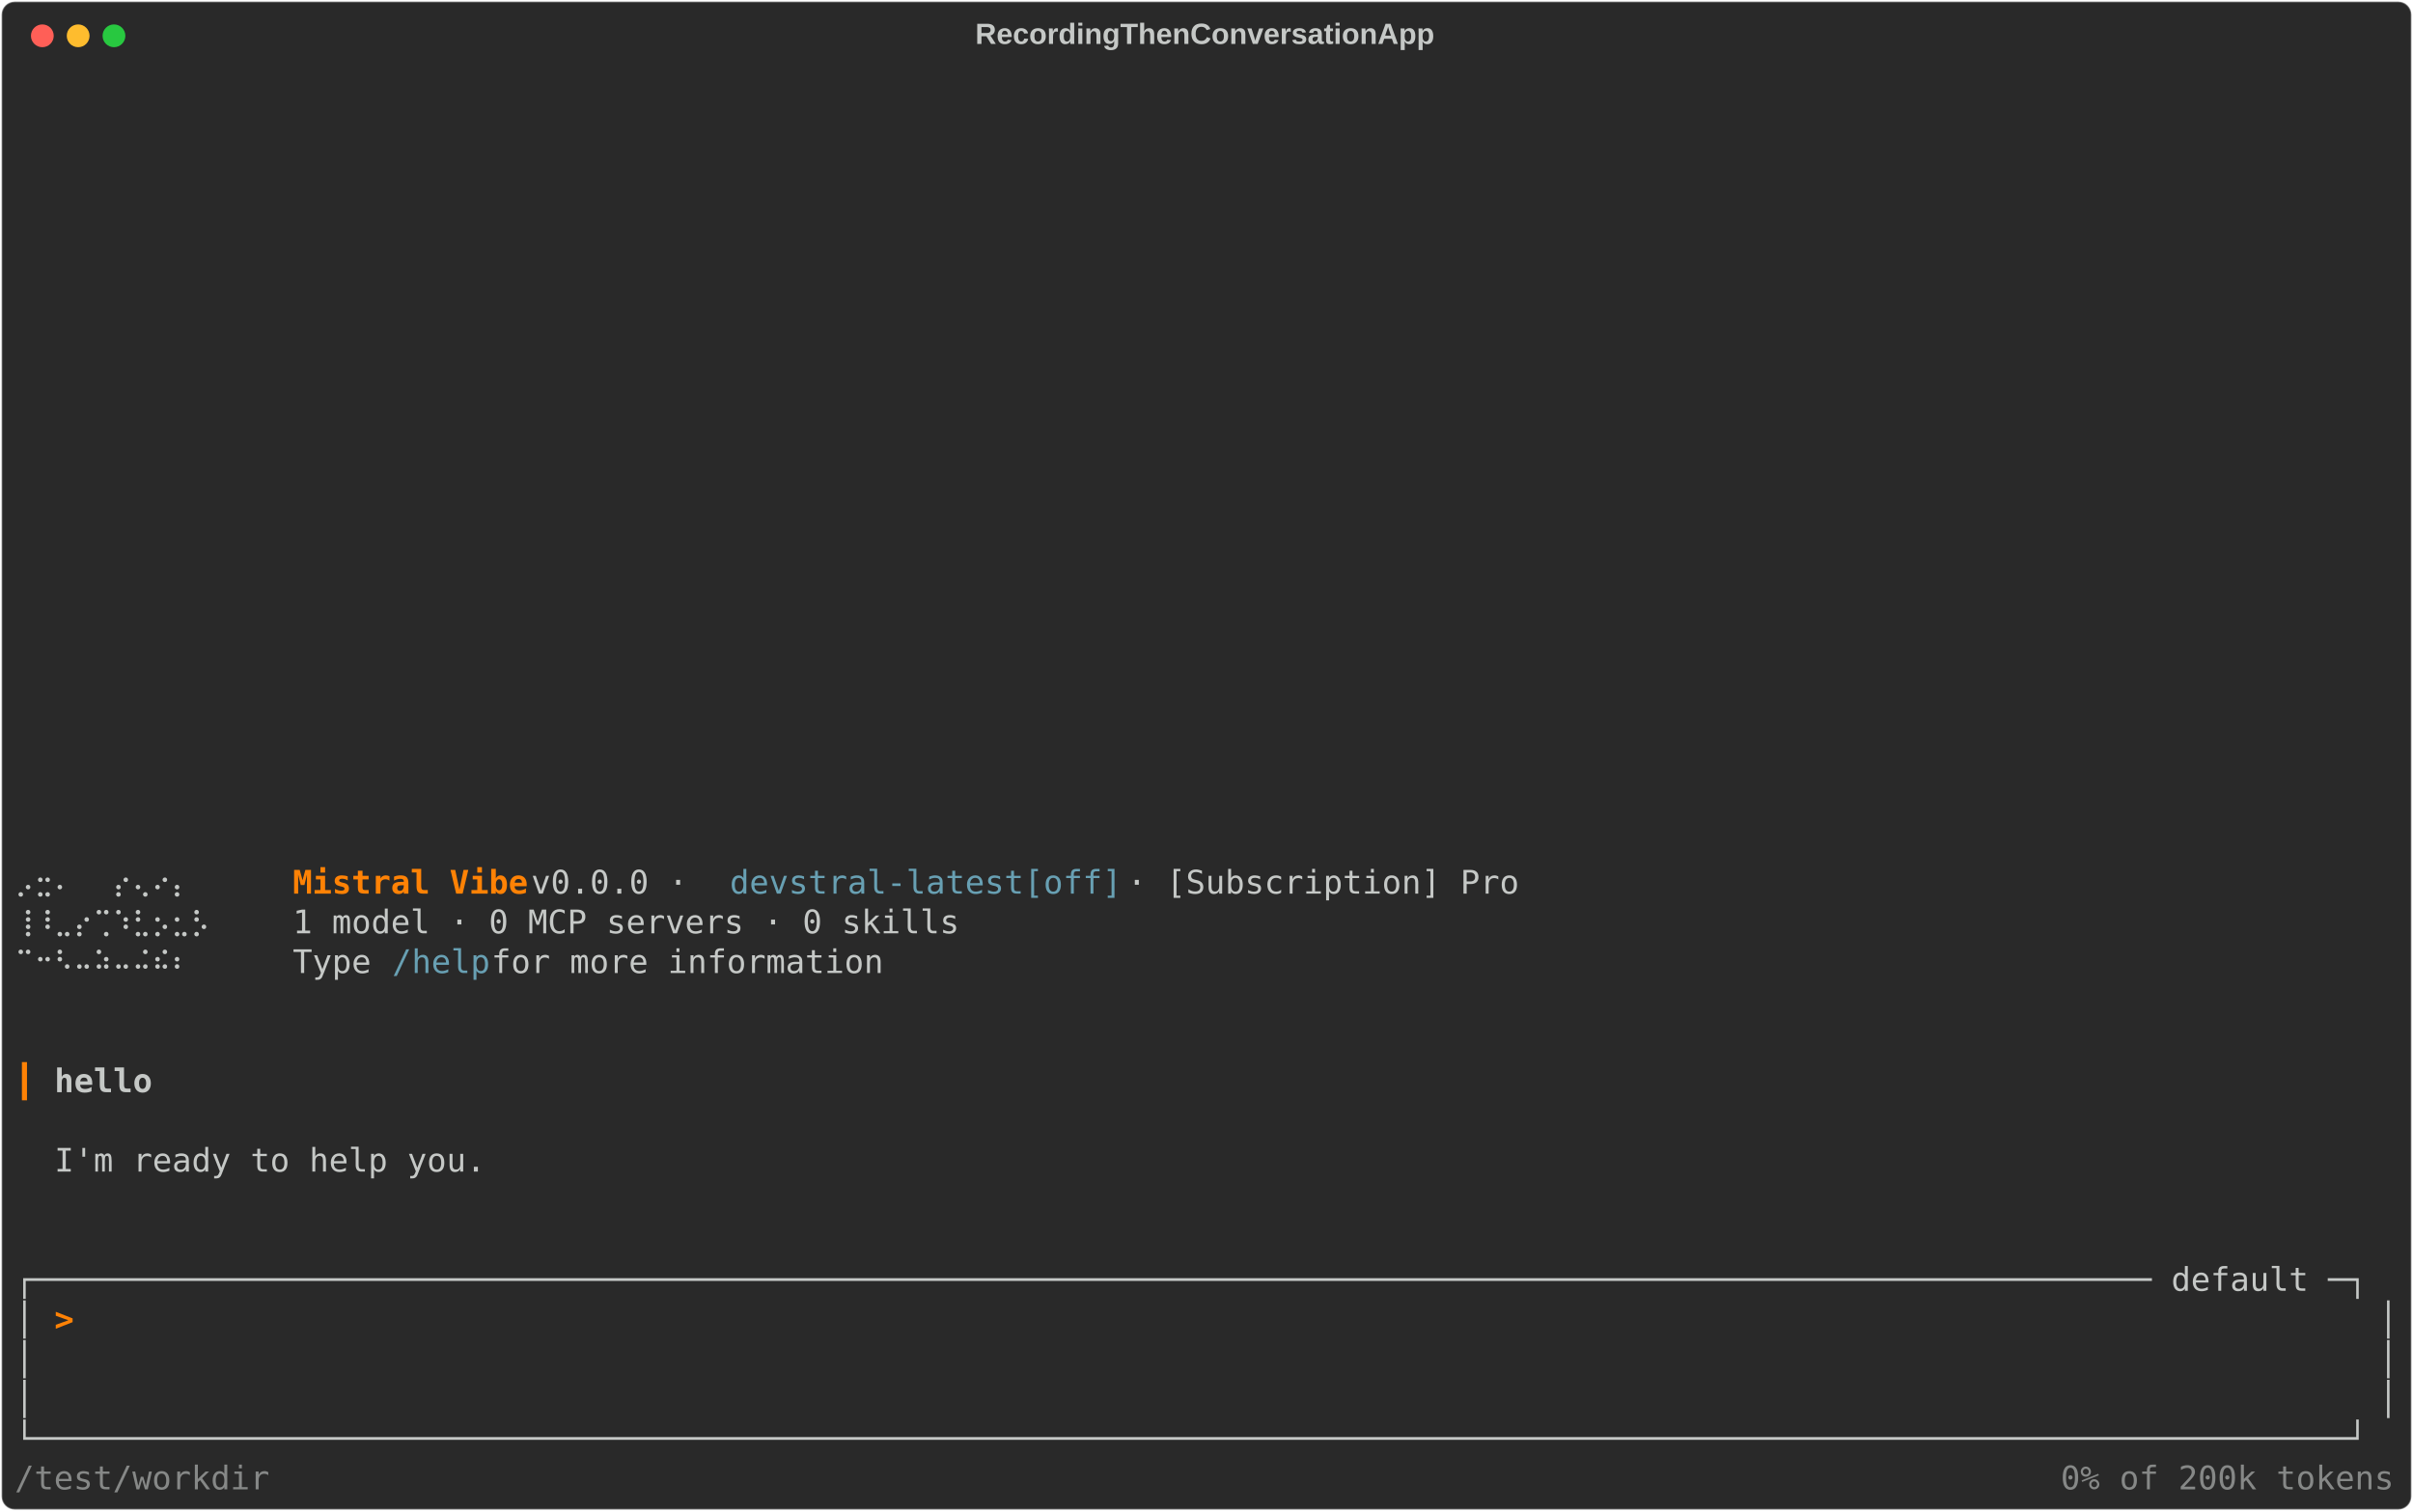
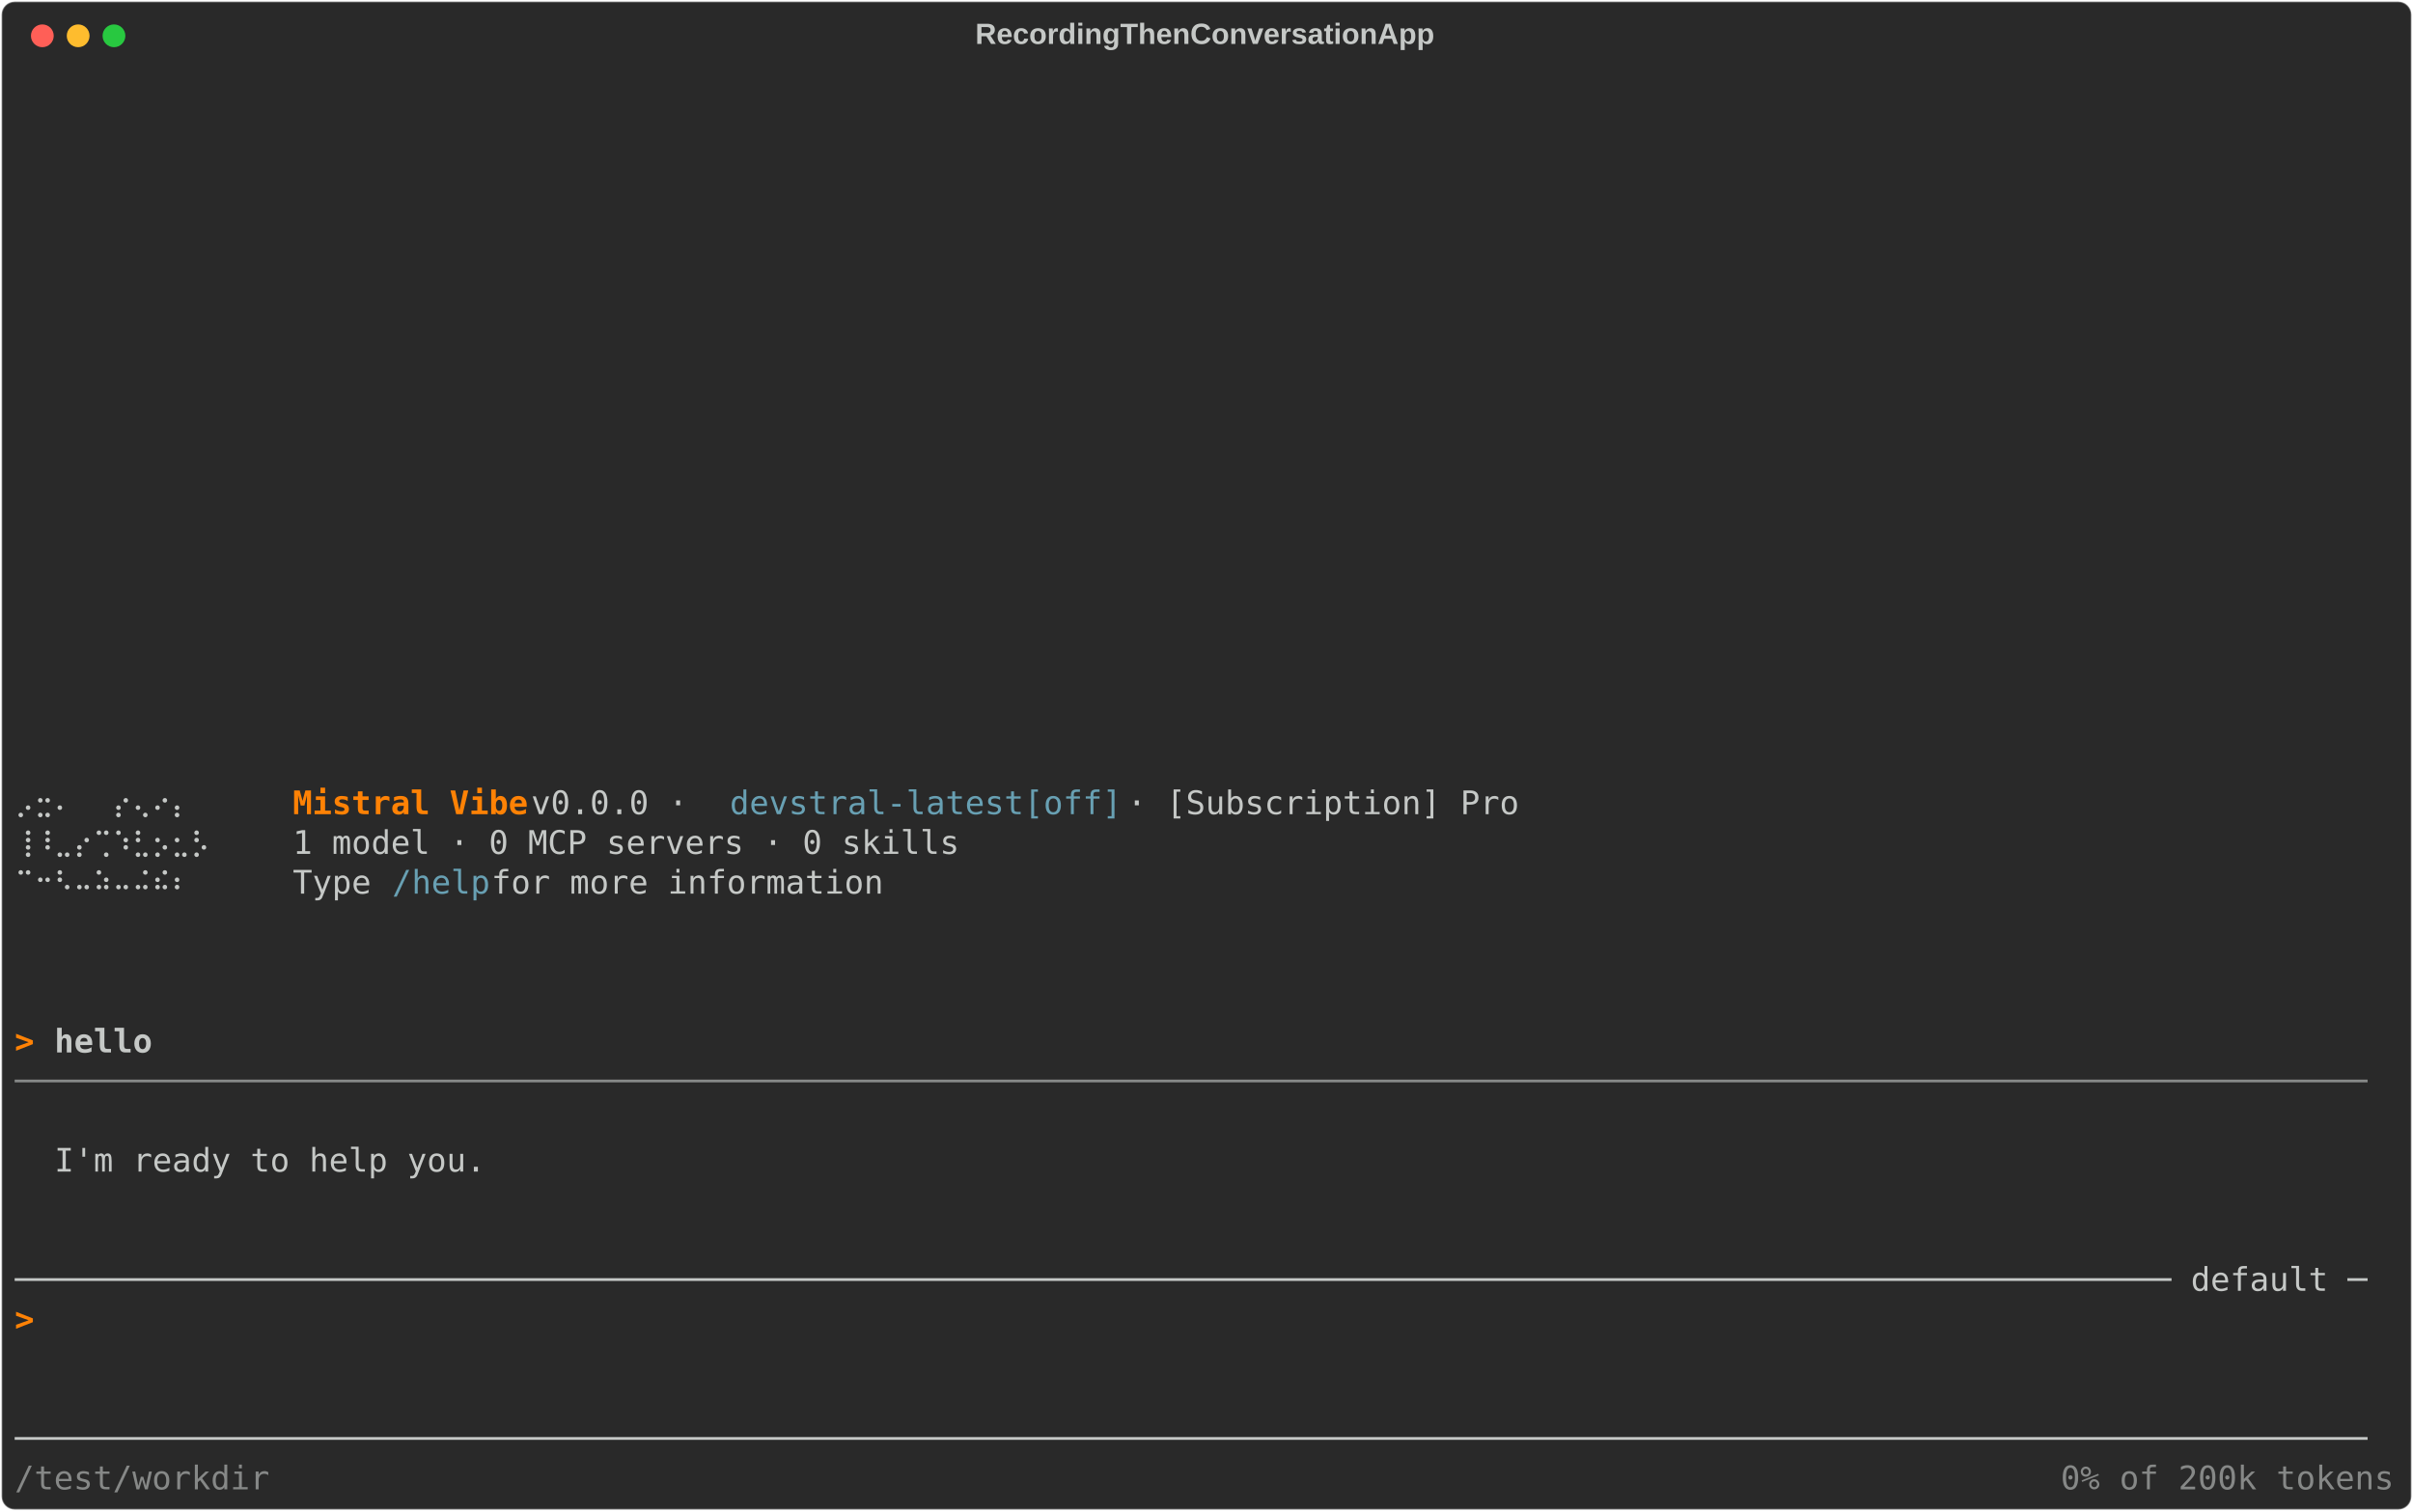
<svg xmlns="http://www.w3.org/2000/svg" class="rich-terminal" viewBox="0 0 1482 928.4">
  <style>

    @font-face {
        font-family: "Fira Code";
        src: local("FiraCode-Regular"),
                url("https://cdnjs.cloudflare.com/ajax/libs/firacode/6.2.0/woff2/FiraCode-Regular.woff2") format("woff2"),
                url("https://cdnjs.cloudflare.com/ajax/libs/firacode/6.2.0/woff/FiraCode-Regular.woff") format("woff");
        font-style: normal;
        font-weight: 400;
    }
    @font-face {
        font-family: "Fira Code";
        src: local("FiraCode-Bold"),
                url("https://cdnjs.cloudflare.com/ajax/libs/firacode/6.2.0/woff2/FiraCode-Bold.woff2") format("woff2"),
                url("https://cdnjs.cloudflare.com/ajax/libs/firacode/6.2.0/woff/FiraCode-Bold.woff") format("woff");
        font-style: bold;
        font-weight: 700;
    }

    .terminal-matrix {
        font-family: Fira Code, monospace;
        font-size: 20px;
        line-height: 24.4px;
        font-variant-east-asian: full-width;
    }

    .terminal-title {
        font-size: 18px;
        font-weight: bold;
        font-family: arial;
    }

    .terminal-r1 { fill: #c5c8c6 }
.terminal-r2 { fill: #ff8205;font-weight: bold }
.terminal-r3 { fill: #68a0b3 }
- .terminal-r4 { fill: #ff8205 }
- .terminal-r5 { fill: #c5c8c6;font-weight: bold }
- .terminal-r6 { fill: #868887 }
+ .terminal-r4 { fill: #c5c8c6;font-weight: bold }
+ .terminal-r5 { fill: #868887 }
    </style>
  <defs>
    <clipPath id="terminal-clip-terminal">
      <rect x="0" y="0" width="1463.0" height="877.4" />
    </clipPath>
    <clipPath id="terminal-line-0">
      <rect x="0" y="1.5" width="1464" height="24.65" />
    </clipPath>
    <clipPath id="terminal-line-1">
      <rect x="0" y="25.9" width="1464" height="24.65" />
    </clipPath>
    <clipPath id="terminal-line-2">
      <rect x="0" y="50.3" width="1464" height="24.65" />
    </clipPath>
    <clipPath id="terminal-line-3">
      <rect x="0" y="74.7" width="1464" height="24.65" />
    </clipPath>
    <clipPath id="terminal-line-4">
      <rect x="0" y="99.1" width="1464" height="24.65" />
    </clipPath>
    <clipPath id="terminal-line-5">
      <rect x="0" y="123.5" width="1464" height="24.65" />
    </clipPath>
    <clipPath id="terminal-line-6">
      <rect x="0" y="147.9" width="1464" height="24.65" />
    </clipPath>
    <clipPath id="terminal-line-7">
      <rect x="0" y="172.3" width="1464" height="24.65" />
    </clipPath>
    <clipPath id="terminal-line-8">
      <rect x="0" y="196.7" width="1464" height="24.65" />
    </clipPath>
    <clipPath id="terminal-line-9">
      <rect x="0" y="221.1" width="1464" height="24.65" />
    </clipPath>
    <clipPath id="terminal-line-10">
      <rect x="0" y="245.5" width="1464" height="24.65" />
    </clipPath>
    <clipPath id="terminal-line-11">
      <rect x="0" y="269.9" width="1464" height="24.65" />
    </clipPath>
    <clipPath id="terminal-line-12">
      <rect x="0" y="294.3" width="1464" height="24.65" />
    </clipPath>
    <clipPath id="terminal-line-13">
      <rect x="0" y="318.7" width="1464" height="24.65" />
    </clipPath>
    <clipPath id="terminal-line-14">
      <rect x="0" y="343.1" width="1464" height="24.65" />
    </clipPath>
    <clipPath id="terminal-line-15">
      <rect x="0" y="367.5" width="1464" height="24.65" />
    </clipPath>
    <clipPath id="terminal-line-16">
      <rect x="0" y="391.9" width="1464" height="24.65" />
    </clipPath>
    <clipPath id="terminal-line-17">
      <rect x="0" y="416.3" width="1464" height="24.65" />
    </clipPath>
    <clipPath id="terminal-line-18">
      <rect x="0" y="440.7" width="1464" height="24.65" />
    </clipPath>
    <clipPath id="terminal-line-19">
      <rect x="0" y="465.1" width="1464" height="24.65" />
    </clipPath>
    <clipPath id="terminal-line-20">
      <rect x="0" y="489.5" width="1464" height="24.65" />
    </clipPath>
    <clipPath id="terminal-line-21">
      <rect x="0" y="513.9" width="1464" height="24.65" />
    </clipPath>
    <clipPath id="terminal-line-22">
      <rect x="0" y="538.3" width="1464" height="24.65" />
    </clipPath>
    <clipPath id="terminal-line-23">
      <rect x="0" y="562.7" width="1464" height="24.65" />
    </clipPath>
    <clipPath id="terminal-line-24">
      <rect x="0" y="587.1" width="1464" height="24.65" />
    </clipPath>
    <clipPath id="terminal-line-25">
      <rect x="0" y="611.5" width="1464" height="24.65" />
    </clipPath>
    <clipPath id="terminal-line-26">
      <rect x="0" y="635.9" width="1464" height="24.65" />
    </clipPath>
    <clipPath id="terminal-line-27">
      <rect x="0" y="660.3" width="1464" height="24.65" />
    </clipPath>
    <clipPath id="terminal-line-28">
      <rect x="0" y="684.7" width="1464" height="24.65" />
    </clipPath>
    <clipPath id="terminal-line-29">
      <rect x="0" y="709.1" width="1464" height="24.65" />
    </clipPath>
    <clipPath id="terminal-line-30">
      <rect x="0" y="733.5" width="1464" height="24.65" />
    </clipPath>
    <clipPath id="terminal-line-31">
      <rect x="0" y="757.9" width="1464" height="24.65" />
    </clipPath>
    <clipPath id="terminal-line-32">
      <rect x="0" y="782.3" width="1464" height="24.65" />
    </clipPath>
    <clipPath id="terminal-line-33">
      <rect x="0" y="806.7" width="1464" height="24.65" />
    </clipPath>
    <clipPath id="terminal-line-34">
      <rect x="0" y="831.1" width="1464" height="24.65" />
    </clipPath>
  </defs>
  <rect fill="#292929" stroke="rgba(255,255,255,0.35)" stroke-width="1" x="1" y="1" width="1480" height="926.4" rx="8" />
  <text class="terminal-title" fill="#c5c8c6" text-anchor="middle" x="740" y="27">RecordingThenConversationApp</text>
  <g transform="translate(26,22)">
    <circle cx="0" cy="0" r="7" fill="#ff5f57" />
    <circle cx="22" cy="0" r="7" fill="#febc2e" />
    <circle cx="44" cy="0" r="7" fill="#28c840" />
  </g>
  <g transform="translate(9, 41)" clip-path="url(#terminal-clip-terminal)">
    <g class="terminal-matrix">
      <text class="terminal-r1" x="1464" y="20" textLength="12.2" clip-path="url(#terminal-line-0)">
</text>
      <text class="terminal-r1" x="1464" y="44.4" textLength="12.2" clip-path="url(#terminal-line-1)">
</text>
      <text class="terminal-r1" x="1464" y="68.8" textLength="12.2" clip-path="url(#terminal-line-2)">
</text>
      <text class="terminal-r1" x="1464" y="93.2" textLength="12.2" clip-path="url(#terminal-line-3)">
</text>
      <text class="terminal-r1" x="1464" y="117.6" textLength="12.2" clip-path="url(#terminal-line-4)">
</text>
      <text class="terminal-r1" x="1464" y="142" textLength="12.2" clip-path="url(#terminal-line-5)">
</text>
      <text class="terminal-r1" x="1464" y="166.4" textLength="12.2" clip-path="url(#terminal-line-6)">
</text>
      <text class="terminal-r1" x="1464" y="190.8" textLength="12.2" clip-path="url(#terminal-line-7)">
</text>
      <text class="terminal-r1" x="1464" y="215.2" textLength="12.2" clip-path="url(#terminal-line-8)">
</text>
      <text class="terminal-r1" x="1464" y="239.6" textLength="12.2" clip-path="url(#terminal-line-9)">
</text>
      <text class="terminal-r1" x="1464" y="264" textLength="12.2" clip-path="url(#terminal-line-10)">
</text>
      <text class="terminal-r1" x="1464" y="288.4" textLength="12.2" clip-path="url(#terminal-line-11)">
</text>
      <text class="terminal-r1" x="1464" y="312.8" textLength="12.2" clip-path="url(#terminal-line-12)">
</text>
      <text class="terminal-r1" x="1464" y="337.2" textLength="12.2" clip-path="url(#terminal-line-13)">
</text>
      <text class="terminal-r1" x="1464" y="361.6" textLength="12.2" clip-path="url(#terminal-line-14)">
</text>
      <text class="terminal-r1" x="1464" y="386" textLength="12.2" clip-path="url(#terminal-line-15)">
</text>
      <text class="terminal-r1" x="1464" y="410.4" textLength="12.2" clip-path="url(#terminal-line-16)">
</text>
      <text class="terminal-r1" x="1464" y="434.8" textLength="12.2" clip-path="url(#terminal-line-17)">
</text>
+       <text class="terminal-r1" x="0" y="459.2" textLength="134.2" clip-path="url(#terminal-line-18)">  ⡠⣒⠄  ⡔⢄⠔⡄</text>
+       <text class="terminal-r2" x="170.8" y="459.2" textLength="146.4" clip-path="url(#terminal-line-18)">Mistral Vibe</text>
+       <text class="terminal-r1" x="317.2" y="459.2" textLength="122" clip-path="url(#terminal-line-18)"> v0.0.0 · </text>
+       <text class="terminal-r3" x="439.2" y="459.2" textLength="244" clip-path="url(#terminal-line-18)">devstral-latest[off]</text>
+       <text class="terminal-r1" x="683.2" y="459.2" textLength="256.2" clip-path="url(#terminal-line-18)"> · [Subscription] Pro</text>
      <text class="terminal-r1" x="1464" y="459.2" textLength="12.2" clip-path="url(#terminal-line-18)">
</text>
+       <text class="terminal-r1" x="0" y="483.6" textLength="134.2" clip-path="url(#terminal-line-19)"> ⢸⠸⣀⡔⢉⠱⣃⡢⣂⡣</text>
+       <text class="terminal-r1" x="170.8" y="483.6" textLength="414.8" clip-path="url(#terminal-line-19)">1 model · 0 MCP servers · 0 skills</text>
      <text class="terminal-r1" x="1464" y="483.6" textLength="12.2" clip-path="url(#terminal-line-19)">
</text>
-       <text class="terminal-r1" x="0" y="508" textLength="134.2" clip-path="url(#terminal-line-20)">  ⡠⣒⠄  ⡔⢄⠔⡄</text>
-       <text class="terminal-r2" x="170.8" y="508" textLength="146.4" clip-path="url(#terminal-line-20)">Mistral Vibe</text>
-       <text class="terminal-r1" x="317.2" y="508" textLength="122" clip-path="url(#terminal-line-20)"> v0.0.0 · </text>
-       <text class="terminal-r3" x="439.2" y="508" textLength="244" clip-path="url(#terminal-line-20)">devstral-latest[off]</text>
-       <text class="terminal-r1" x="683.2" y="508" textLength="256.2" clip-path="url(#terminal-line-20)"> · [Subscription] Pro</text>
+       <text class="terminal-r1" x="0" y="508" textLength="134.2" clip-path="url(#terminal-line-20)">  ⠉⠒⠣⠤⠵⠤⠬⠮⠆</text>
+       <text class="terminal-r1" x="170.8" y="508" textLength="61" clip-path="url(#terminal-line-20)">Type </text>
+       <text class="terminal-r3" x="231.8" y="508" textLength="61" clip-path="url(#terminal-line-20)">/help</text>
+       <text class="terminal-r1" x="292.8" y="508" textLength="256.2" clip-path="url(#terminal-line-20)"> for more information</text>
      <text class="terminal-r1" x="1464" y="508" textLength="12.2" clip-path="url(#terminal-line-20)">
</text>
-       <text class="terminal-r1" x="0" y="532.4" textLength="134.2" clip-path="url(#terminal-line-21)"> ⢸⠸⣀⡔⢉⠱⣃⡢⣂⡣</text>
-       <text class="terminal-r1" x="170.8" y="532.4" textLength="414.8" clip-path="url(#terminal-line-21)">1 model · 0 MCP servers · 0 skills</text>
      <text class="terminal-r1" x="1464" y="532.4" textLength="12.2" clip-path="url(#terminal-line-21)">
</text>
-       <text class="terminal-r1" x="0" y="556.8" textLength="134.2" clip-path="url(#terminal-line-22)">  ⠉⠒⠣⠤⠵⠤⠬⠮⠆</text>
-       <text class="terminal-r1" x="170.8" y="556.8" textLength="61" clip-path="url(#terminal-line-22)">Type </text>
-       <text class="terminal-r3" x="231.8" y="556.8" textLength="61" clip-path="url(#terminal-line-22)">/help</text>
-       <text class="terminal-r1" x="292.8" y="556.8" textLength="256.2" clip-path="url(#terminal-line-22)"> for more information</text>
      <text class="terminal-r1" x="1464" y="556.8" textLength="12.2" clip-path="url(#terminal-line-22)">
</text>
      <text class="terminal-r1" x="1464" y="581.2" textLength="12.2" clip-path="url(#terminal-line-23)">
</text>
+       <text class="terminal-r2" x="0" y="605.6" textLength="24.4" clip-path="url(#terminal-line-24)">&gt; </text>
+       <text class="terminal-r4" x="24.4" y="605.6" textLength="61" clip-path="url(#terminal-line-24)">hello</text>
      <text class="terminal-r1" x="1464" y="605.6" textLength="12.2" clip-path="url(#terminal-line-24)">
</text>
-       <text class="terminal-r4" x="0" y="630" textLength="12.2" clip-path="url(#terminal-line-25)">┃</text>
-       <text class="terminal-r5" x="24.4" y="630" textLength="61" clip-path="url(#terminal-line-25)">hello</text>
+       <text class="terminal-r5" x="0" y="630" textLength="1464" clip-path="url(#terminal-line-25)">────────────────────────────────────────────────────────────────────────────────────────────────────────────────────────</text>
      <text class="terminal-r1" x="1464" y="630" textLength="12.2" clip-path="url(#terminal-line-25)">
</text>
      <text class="terminal-r1" x="1464" y="654.4" textLength="12.2" clip-path="url(#terminal-line-26)">
</text>
      <text class="terminal-r1" x="24.4" y="678.8" textLength="268.4" clip-path="url(#terminal-line-27)">I'm ready to help you.</text>
      <text class="terminal-r1" x="1464" y="678.8" textLength="12.2" clip-path="url(#terminal-line-27)">
</text>
      <text class="terminal-r1" x="1464" y="703.2" textLength="12.2" clip-path="url(#terminal-line-28)">
</text>
      <text class="terminal-r1" x="1464" y="727.6" textLength="12.2" clip-path="url(#terminal-line-29)">
</text>
-       <text class="terminal-r1" x="0" y="752" textLength="1464" clip-path="url(#terminal-line-30)">┌──────────────────────────────────────────────────────────────────────────────────────────────────────────── default ─┐</text>
+       <text class="terminal-r1" x="0" y="752" textLength="1464" clip-path="url(#terminal-line-30)">────────────────────────────────────────────────────────────────────────────────────────────────────────────── default ─</text>
      <text class="terminal-r1" x="1464" y="752" textLength="12.2" clip-path="url(#terminal-line-30)">
</text>
-       <text class="terminal-r1" x="0" y="776.4" textLength="12.2" clip-path="url(#terminal-line-31)">│</text>
-       <text class="terminal-r2" x="24.4" y="776.4" textLength="12.2" clip-path="url(#terminal-line-31)">&gt;</text>
-       <text class="terminal-r1" x="1451.8" y="776.4" textLength="12.2" clip-path="url(#terminal-line-31)">│</text>
+       <text class="terminal-r2" x="0" y="776.4" textLength="12.2" clip-path="url(#terminal-line-31)">&gt;</text>
      <text class="terminal-r1" x="1464" y="776.4" textLength="12.2" clip-path="url(#terminal-line-31)">
</text>
-       <text class="terminal-r1" x="0" y="800.8" textLength="12.2" clip-path="url(#terminal-line-32)">│</text>
-       <text class="terminal-r1" x="1451.8" y="800.8" textLength="12.2" clip-path="url(#terminal-line-32)">│</text>
      <text class="terminal-r1" x="1464" y="800.8" textLength="12.2" clip-path="url(#terminal-line-32)">
</text>
-       <text class="terminal-r1" x="0" y="825.2" textLength="12.2" clip-path="url(#terminal-line-33)">│</text>
-       <text class="terminal-r1" x="1451.8" y="825.2" textLength="12.2" clip-path="url(#terminal-line-33)">│</text>
      <text class="terminal-r1" x="1464" y="825.2" textLength="12.2" clip-path="url(#terminal-line-33)">
</text>
-       <text class="terminal-r1" x="0" y="849.6" textLength="1464" clip-path="url(#terminal-line-34)">└──────────────────────────────────────────────────────────────────────────────────────────────────────────────────────┘</text>
+       <text class="terminal-r1" x="0" y="849.6" textLength="1464" clip-path="url(#terminal-line-34)">────────────────────────────────────────────────────────────────────────────────────────────────────────────────────────</text>
      <text class="terminal-r1" x="1464" y="849.6" textLength="12.2" clip-path="url(#terminal-line-34)">
</text>
-       <text class="terminal-r6" x="0" y="874" textLength="158.6" clip-path="url(#terminal-line-35)">/test/workdir</text>
-       <text class="terminal-r6" x="1256.6" y="874" textLength="207.4" clip-path="url(#terminal-line-35)">0% of 200k tokens</text>
+       <text class="terminal-r5" x="0" y="874" textLength="158.6" clip-path="url(#terminal-line-35)">/test/workdir</text>
+       <text class="terminal-r5" x="1256.6" y="874" textLength="207.4" clip-path="url(#terminal-line-35)">0% of 200k tokens</text>
    </g>
  </g>
</svg>
